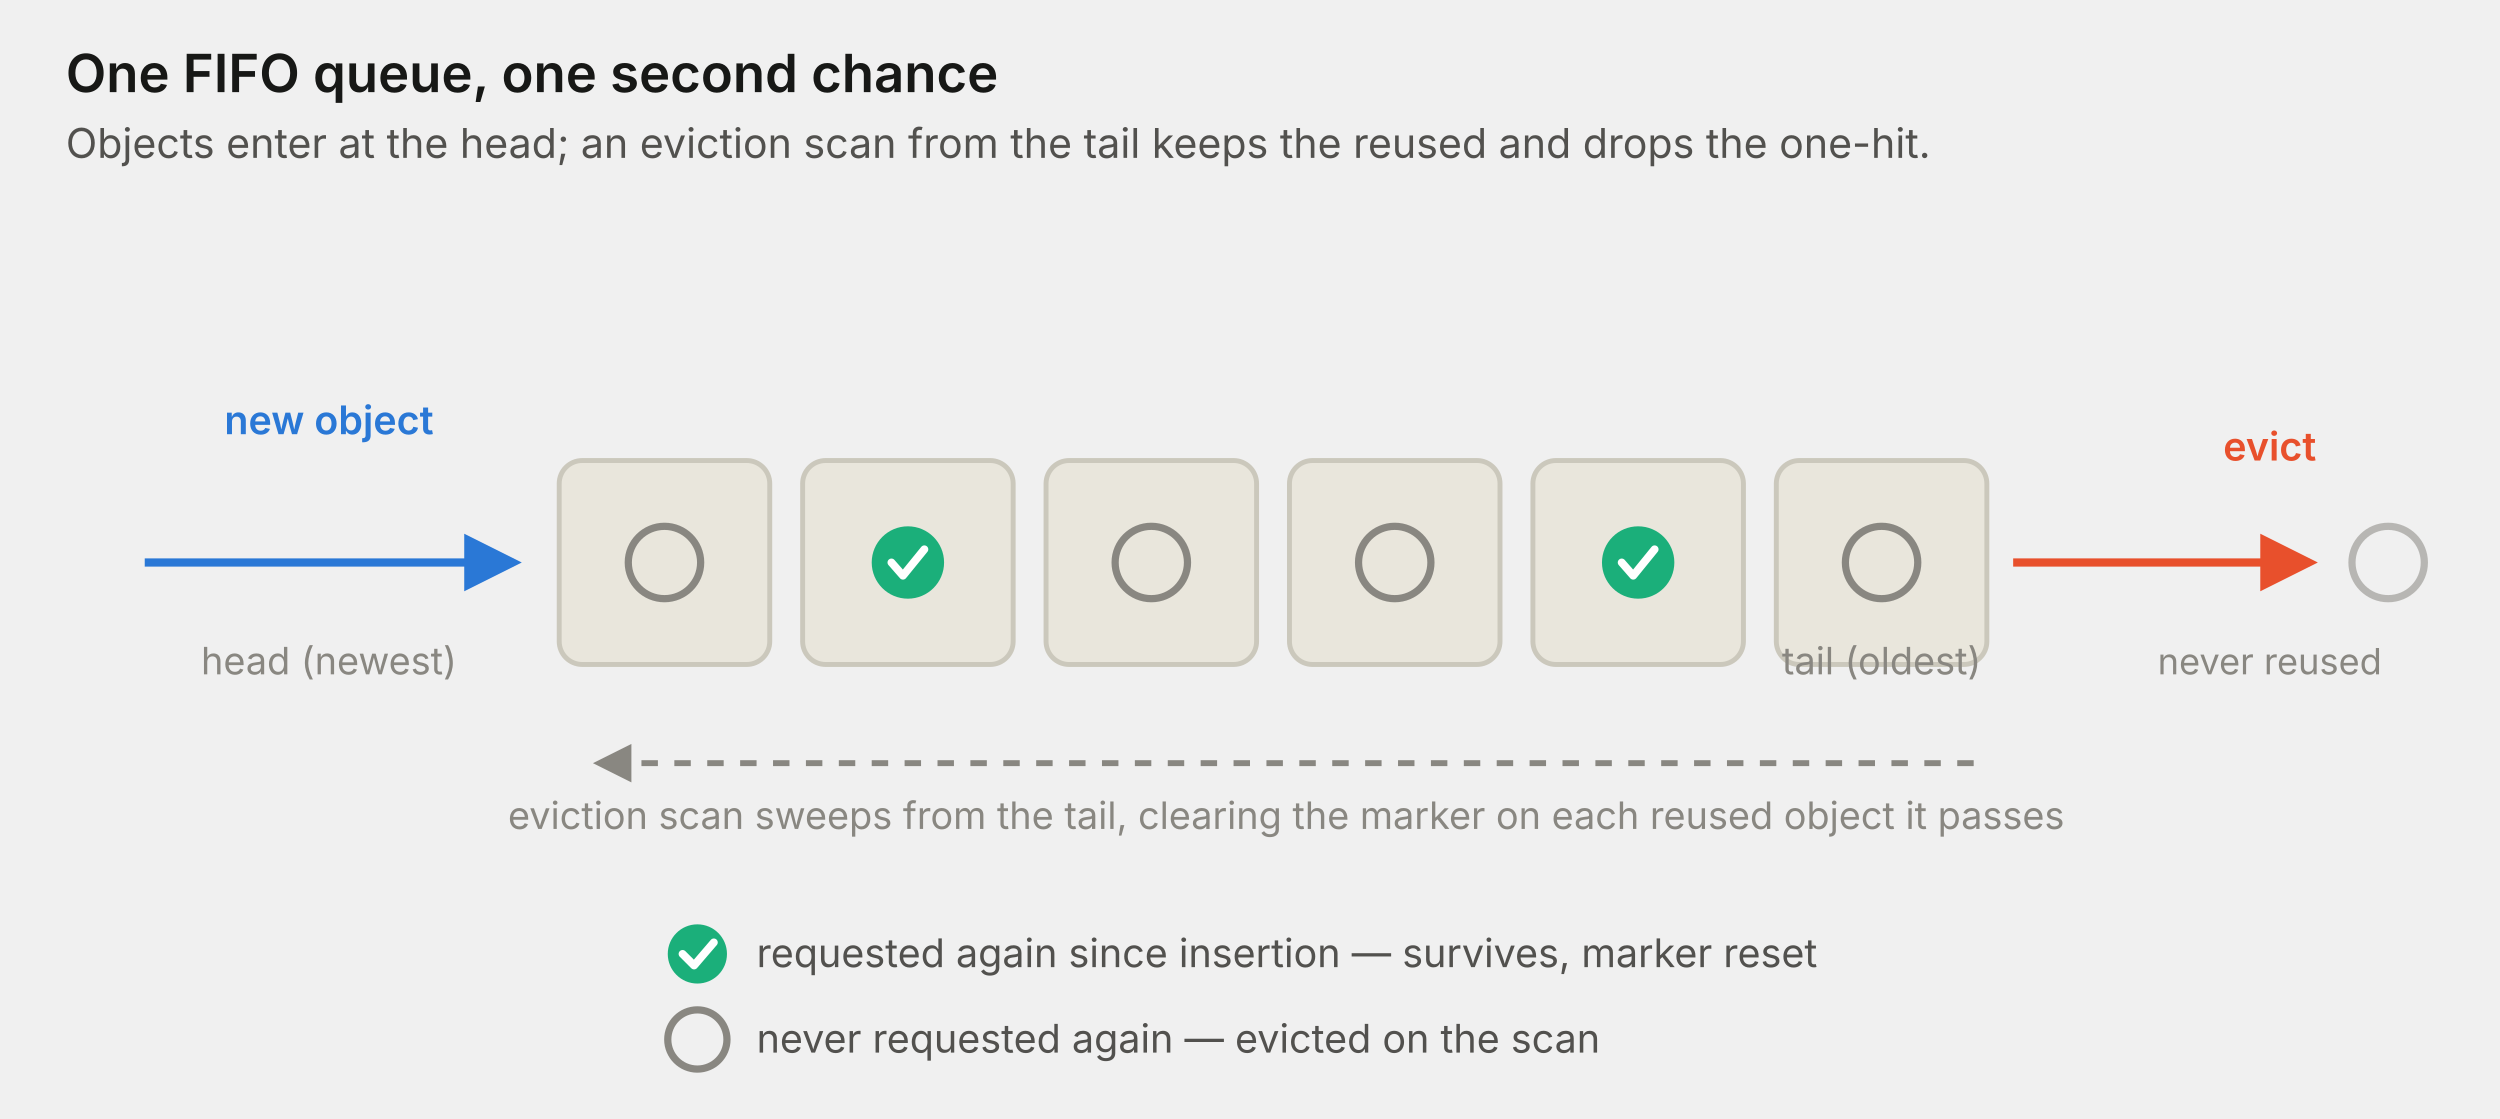
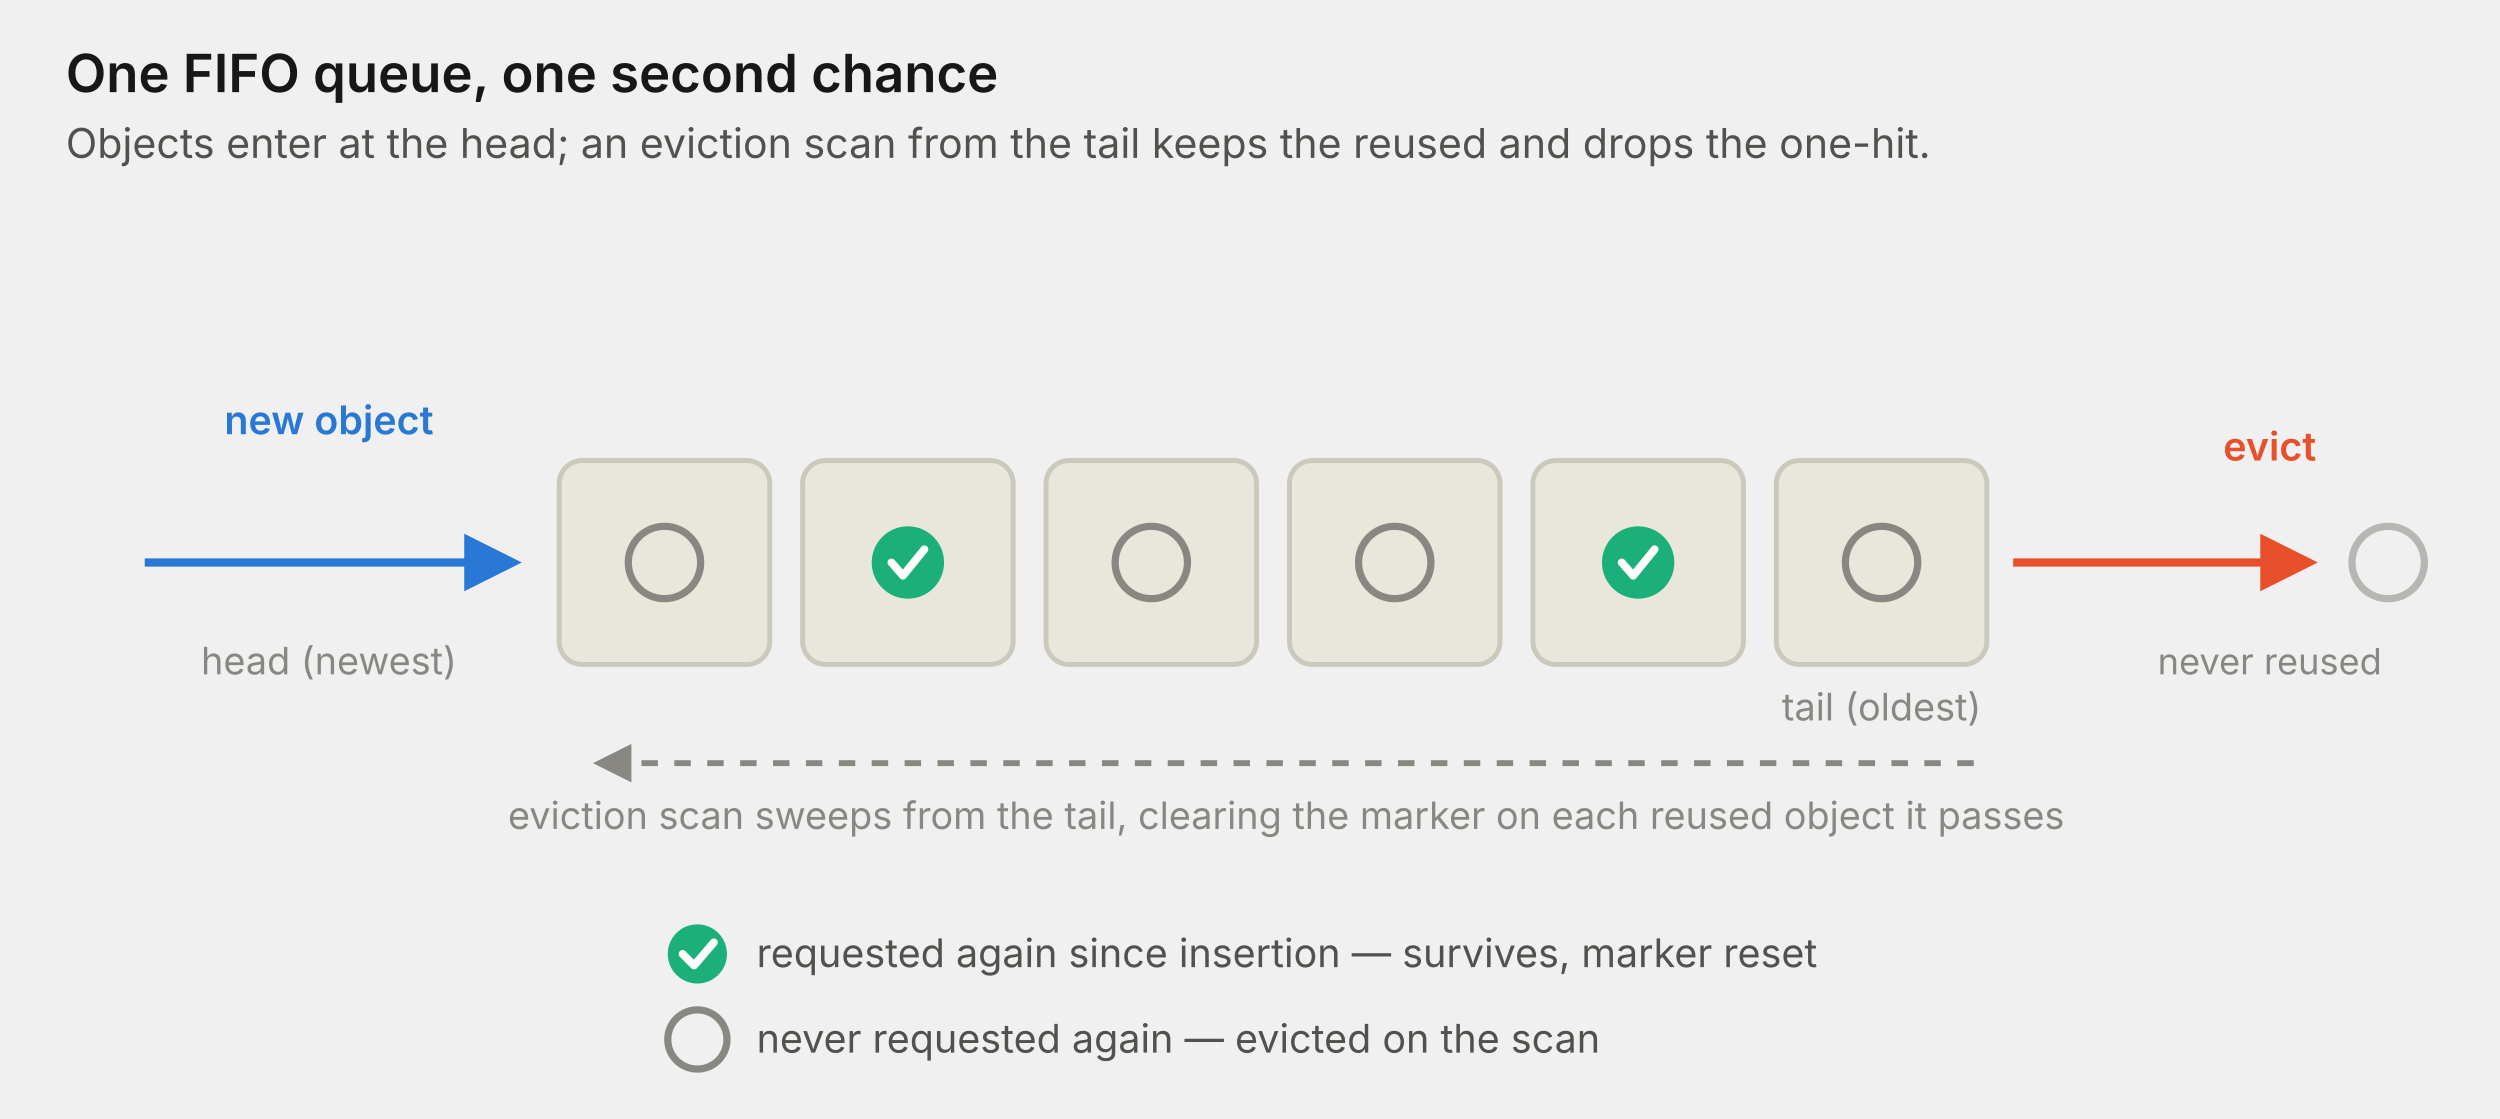
<svg xmlns="http://www.w3.org/2000/svg" viewBox="0 0 760 340" role="img" aria-label="A FIFO queue giving each object one second chance: objects enter at the head, and an eviction scan from the tail keeps reused objects while dropping objects that were never requested again">
  <style>
  .ink-1 { fill: #171816; }
  .ink-2 { fill: #52514e; }
  .muted { fill: #898781; }
  .box   { fill: #e9e6dc; stroke: #cbc8bc; stroke-width: 1.5; }
  .ring  { fill: none; stroke: #898781; stroke-width: 2.2; }
  .chk   { stroke: #ffffff; stroke-width: 2.4; fill: none; stroke-linecap: round; stroke-linejoin: round; }
  .s1 { stroke: #2a78d6; } .f1 { fill: #2a78d6; }
  .s2 { stroke: #1baf7a; } .f2 { fill: #1baf7a; }
  .s4 { stroke: #e8502c; } .f4 { fill: #e8502c; }
  .smut { stroke: #898781; }
  text { font-family: system-ui, -apple-system, "Segoe UI", sans-serif; }
-   @media (prefers-color-scheme: dark) {
-     .ink-1 { fill: #efeee8; }
-     .ink-2 { fill: #c3c2b7; }
-     .muted { fill: #8f8e87; }
-     .box   { fill: #1d211f; stroke: #393c38; }
-     .ring  { stroke: #8f8e87; }
-     .s1 { stroke: #3987e5; } .f1 { fill: #3987e5; }
-     .s2 { stroke: #199e70; } .f2 { fill: #199e70; }
-     .s4 { stroke: #ff6841; } .f4 { fill: #ff6841; }
-     .smut { stroke: #8f8e87; }
-   }
</style>
  <defs>
    <marker id="ah-blue" viewBox="0 0 10 10" refX="8.5" refY="5" markerWidth="7" markerHeight="7" orient="auto-start-reverse">
      <path d="M0,0 L10,5 L0,10 z" class="f1" />
    </marker>
    <marker id="ah-red" viewBox="0 0 10 10" refX="8.5" refY="5" markerWidth="7" markerHeight="7" orient="auto-start-reverse">
      <path d="M0,0 L10,5 L0,10 z" class="f4" />
    </marker>
    <marker id="ah-scan" viewBox="0 0 10 10" refX="8.5" refY="5" markerWidth="6.5" markerHeight="6.5" orient="auto-start-reverse">
      <path d="M0,0 L10,5 L0,10 z" class="muted" />
    </marker>
  </defs>
  <text x="20" y="28" font-size="16" font-weight="600" class="ink-1">One FIFO queue, one second chance</text>
  <text x="20" y="48" font-size="12.5" class="ink-2">Objects enter at the head; an eviction scan from the tail keeps the reused and drops the one-hit.</text>
  <line x1="44" y1="171" x2="156" y2="171" class="s1" stroke-width="2.5" marker-end="url(#ah-blue)" />
  <text x="100" y="132" font-size="12" font-weight="600" text-anchor="middle" class="f1">new object</text>
  <text x="100" y="205" font-size="11.5" text-anchor="middle" class="muted">head (newest)</text>
  <rect x="170" y="140" width="64" height="62" rx="7" class="box" />
  <rect x="244" y="140" width="64" height="62" rx="7" class="box" />
  <rect x="318" y="140" width="64" height="62" rx="7" class="box" />
  <rect x="392" y="140" width="64" height="62" rx="7" class="box" />
  <rect x="466" y="140" width="64" height="62" rx="7" class="box" />
  <rect x="540" y="140" width="64" height="62" rx="7" class="box" />
  <circle cx="202" cy="171" r="11" class="ring" />
  <circle cx="276" cy="171" r="11" class="f2" />
  <path d="M271,171 L274.5,175 L281,167" class="chk" />
  <circle cx="350" cy="171" r="11" class="ring" />
  <circle cx="424" cy="171" r="11" class="ring" />
  <circle cx="498" cy="171" r="11" class="f2" />
  <path d="M493,171 L496.5,175 L503,167" class="chk" />
  <circle cx="572" cy="171" r="11" class="ring" />
-   <text x="572" y="205" font-size="11.5" text-anchor="middle" class="muted">tail (oldest)</text>
+   <text x="572" y="219" font-size="11.5" text-anchor="middle" class="muted">tail (oldest)</text>
  <line x1="612" y1="171" x2="702" y2="171" class="s4" stroke-width="2.5" marker-end="url(#ah-red)" />
  <circle cx="726" cy="171" r="11" class="ring" opacity="0.55" />
  <text x="690" y="140" font-size="12" font-weight="600" text-anchor="middle" class="f4">evict</text>
  <text x="690" y="205" font-size="11" text-anchor="middle" class="muted">never reused</text>
  <line x1="600" y1="232" x2="182" y2="232" class="smut" stroke-width="1.8" stroke-dasharray="5 5" marker-end="url(#ah-scan)" />
  <text x="391" y="252" font-size="11.5" text-anchor="middle" class="muted">eviction scan sweeps from the tail, clearing the marker on each reused object it passes</text>
  <circle cx="212" cy="290" r="9" class="f2" />
  <path d="M207.5,290 L211,293.5 L217,286.5" class="chk" />
  <text x="230" y="294" font-size="12" class="ink-2">requested again since insertion — survives, marker reset</text>
  <circle cx="212" cy="316" r="9" class="ring" />
  <text x="230" y="320" font-size="12" class="ink-2">never requested again — evicted on the scan</text>
</svg>
